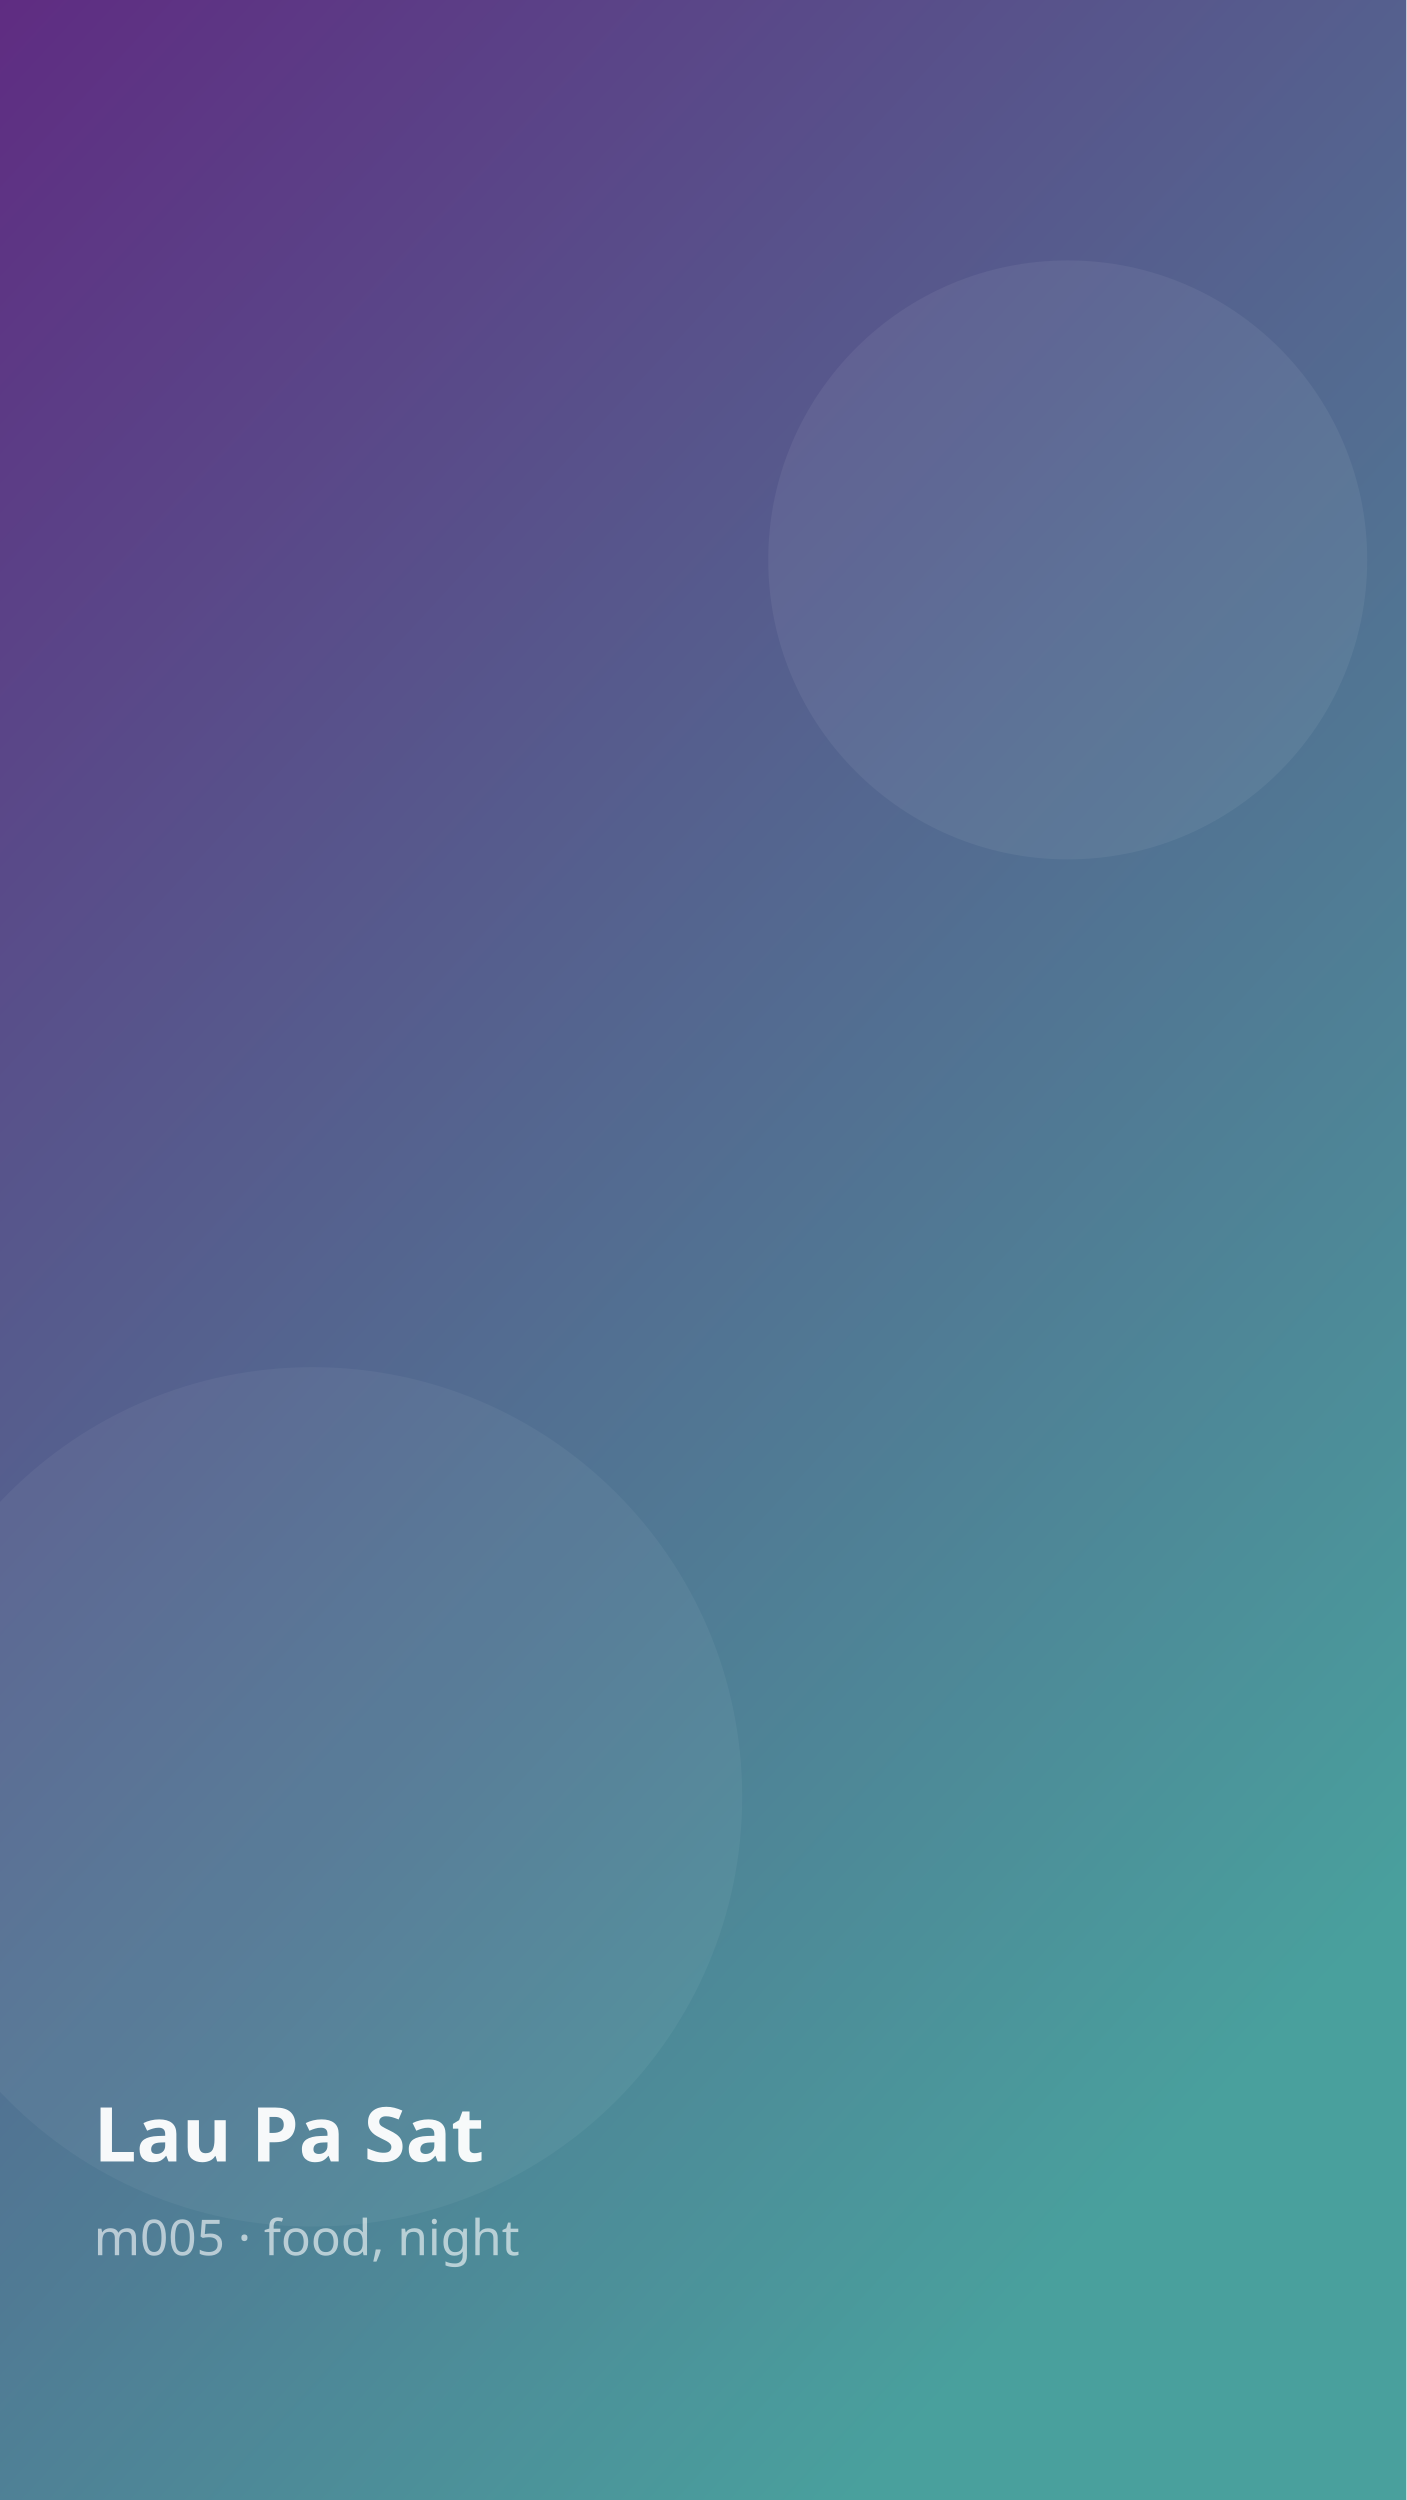
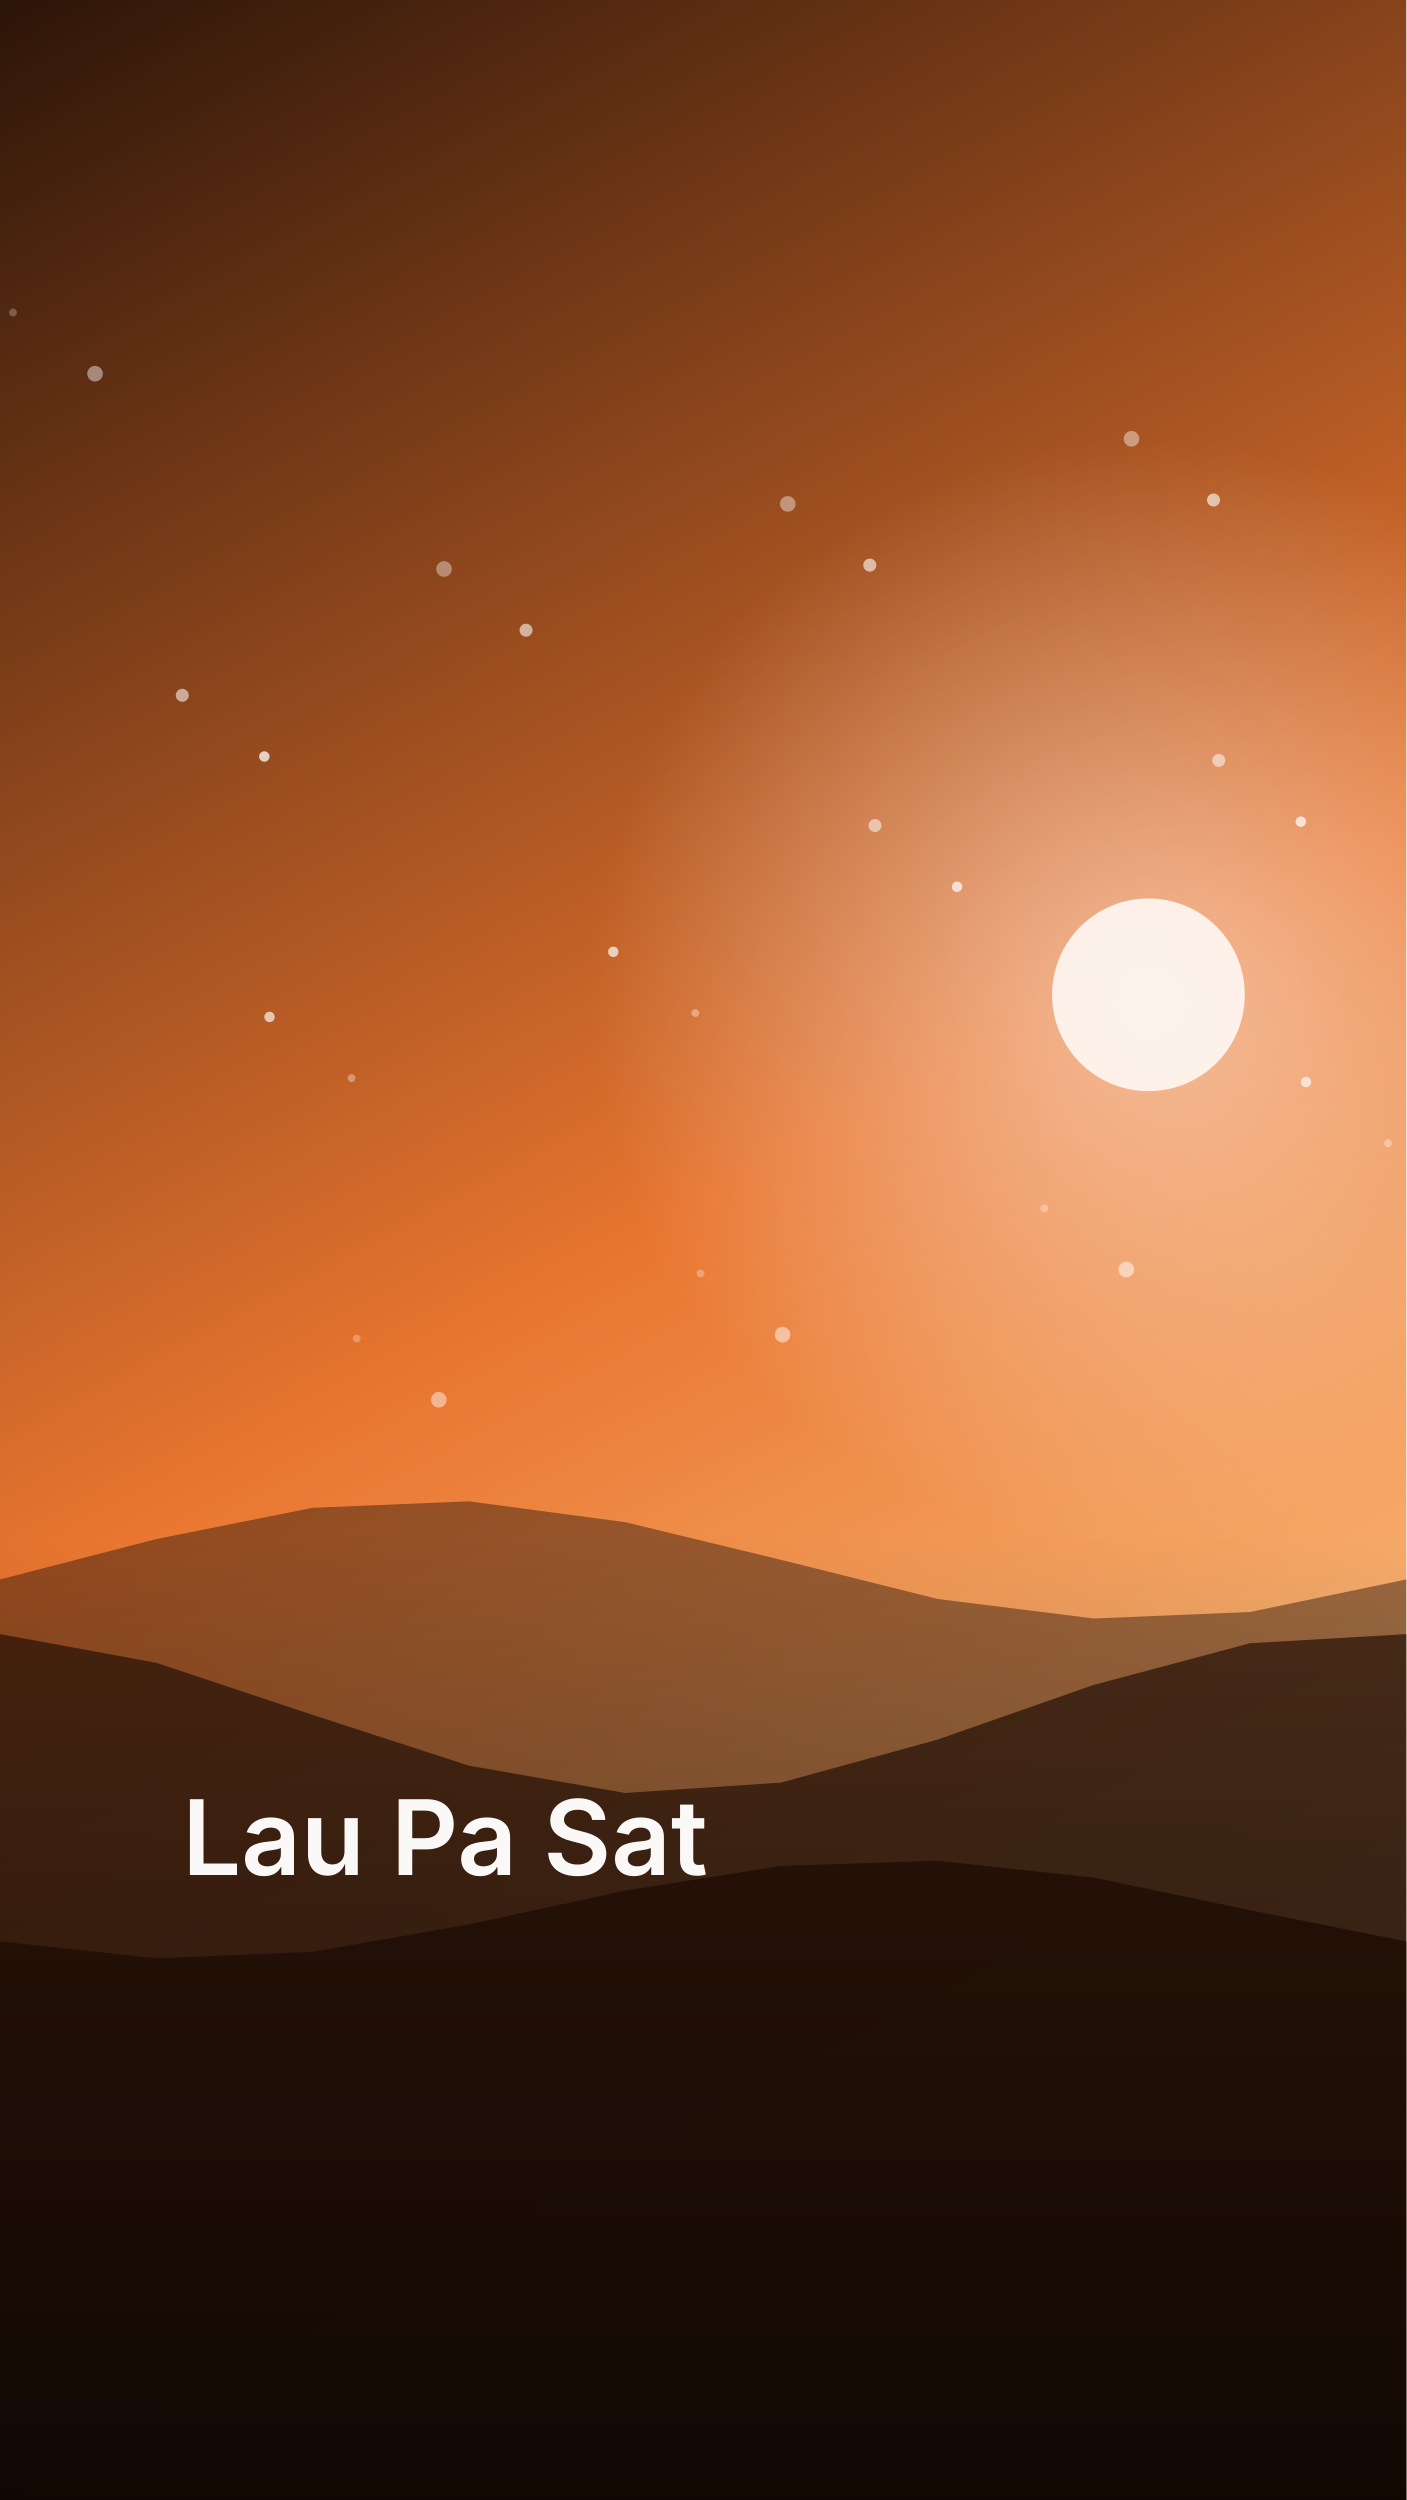
<svg xmlns="http://www.w3.org/2000/svg" width="1080" height="1920" viewBox="0 0 1080 1920">
  <defs>
-     <linearGradient id="g" x1="0" y1="0" x2="0.6" y2="1">
-       <stop offset="0%" stop-color="#5f2c82" />
-       <stop offset="100%" stop-color="#49a09d" />
+     <linearGradient id="sky" x1="0" y1="0" x2="0.3" y2="1">
+       <stop offset="0%" stop-color="#2b1408" />
+       <stop offset="58%" stop-color="#e8752f" />
+       <stop offset="100%" stop-color="#ffc98a" />
+     </linearGradient>
+     <radialGradient id="glow">
+       <stop offset="0%" stop-color="#fff" stop-opacity="0.5" />
+       <stop offset="100%" stop-color="#fff" stop-opacity="0" />
+     </radialGradient>
+     <linearGradient id="scrim" x1="0" y1="0" x2="0" y2="1">
+       <stop offset="0%" stop-color="#000" stop-opacity="0" />
+       <stop offset="100%" stop-color="#000" stop-opacity="0.62" />
    </linearGradient>
  </defs>
-   <rect width="1080" height="1920" fill="url(#g)" />
-   <circle cx="820" cy="430" r="230" fill="#fff" opacity="0.06" />
-   <circle cx="240" cy="1380" r="330" fill="#fff" opacity="0.05" />
-   <text x="72" y="1660" fill="#fff" opacity="0.95" font-family="system-ui,sans-serif" font-size="58" font-weight="600">Lau Pa Sat</text>
-   <text x="72" y="1732" fill="#fff" opacity="0.6" font-family="system-ui,sans-serif" font-size="38">m005 · food, night</text>
+   <rect width="1080" height="1920" fill="url(#sky)" />
+   <circle cx="10" cy="240" r="3" fill="#fff" opacity="0.25" />
+   <circle cx="341" cy="437" r="6" fill="#fff" opacity="0.38" />
+   <circle cx="672" cy="634" r="5" fill="#fff" opacity="0.51" />
+   <circle cx="1003" cy="831" r="4" fill="#fff" opacity="0.64" />
+   <circle cx="274" cy="1028" r="3" fill="#fff" opacity="0.27" />
+   <circle cx="605" cy="387" r="6" fill="#fff" opacity="0.40" />
+   <circle cx="936" cy="584" r="5" fill="#fff" opacity="0.53" />
+   <circle cx="207" cy="781" r="4" fill="#fff" opacity="0.66" />
+   <circle cx="538" cy="978" r="3" fill="#fff" opacity="0.29" />
+   <circle cx="869" cy="337" r="6" fill="#fff" opacity="0.42" />
+   <circle cx="140" cy="534" r="5" fill="#fff" opacity="0.55" />
+   <circle cx="471" cy="731" r="4" fill="#fff" opacity="0.68" />
+   <circle cx="802" cy="928" r="3" fill="#fff" opacity="0.31" />
+   <circle cx="73" cy="287" r="6" fill="#fff" opacity="0.44" />
+   <circle cx="404" cy="484" r="5" fill="#fff" opacity="0.57" />
+   <circle cx="735" cy="681" r="4" fill="#fff" opacity="0.70" />
+   <circle cx="1066" cy="878" r="3" fill="#fff" opacity="0.33" />
+   <circle cx="337" cy="1075" r="6" fill="#fff" opacity="0.46" />
+   <circle cx="668" cy="434" r="5" fill="#fff" opacity="0.59" />
+   <circle cx="999" cy="631" r="4" fill="#fff" opacity="0.72" />
+   <circle cx="270" cy="828" r="3" fill="#fff" opacity="0.35" />
+   <circle cx="601" cy="1025" r="6" fill="#fff" opacity="0.48" />
+   <circle cx="932" cy="384" r="5" fill="#fff" opacity="0.61" />
+   <circle cx="203" cy="581" r="4" fill="#fff" opacity="0.74" />
+   <circle cx="534" cy="778" r="3" fill="#fff" opacity="0.37" />
+   <circle cx="865" cy="975" r="6" fill="#fff" opacity="0.50" />
+   <circle cx="882" cy="764" r="430" fill="url(#glow)" />
+   <circle cx="882" cy="764" r="74" fill="#fff" opacity="0.82" />
+   <path d="M0,1213 L120,1182 L240,1158 L360,1153 L480,1169 L600,1198 L720,1228 L840,1243 L960,1238 L1080,1213 L1080,1920 L0,1920 Z" fill="#2b1408" opacity="0.45" />
+   <path d="M0,1255 L120,1277 L240,1317 L360,1356 L480,1377 L600,1369 L720,1336 L840,1294 L960,1262 L1080,1255 L1080,1920 L0,1920 Z" fill="#2b1408" opacity="0.72" />
+   <path d="M0,1491 L120,1504 L240,1499 L360,1478 L480,1452 L600,1433 L720,1429 L840,1442 L960,1467 L1080,1491 L1080,1920 L0,1920 Z" fill="#2b1408" opacity="0.92" />
+   <rect y="1180" width="1080" height="740" fill="url(#scrim)" />
+   <text x="140" y="1440" fill="#fff" opacity="0.97" font-family="system-ui,-apple-system,sans-serif" font-size="80" font-weight="600">Lau Pa Sat</text>
</svg>
